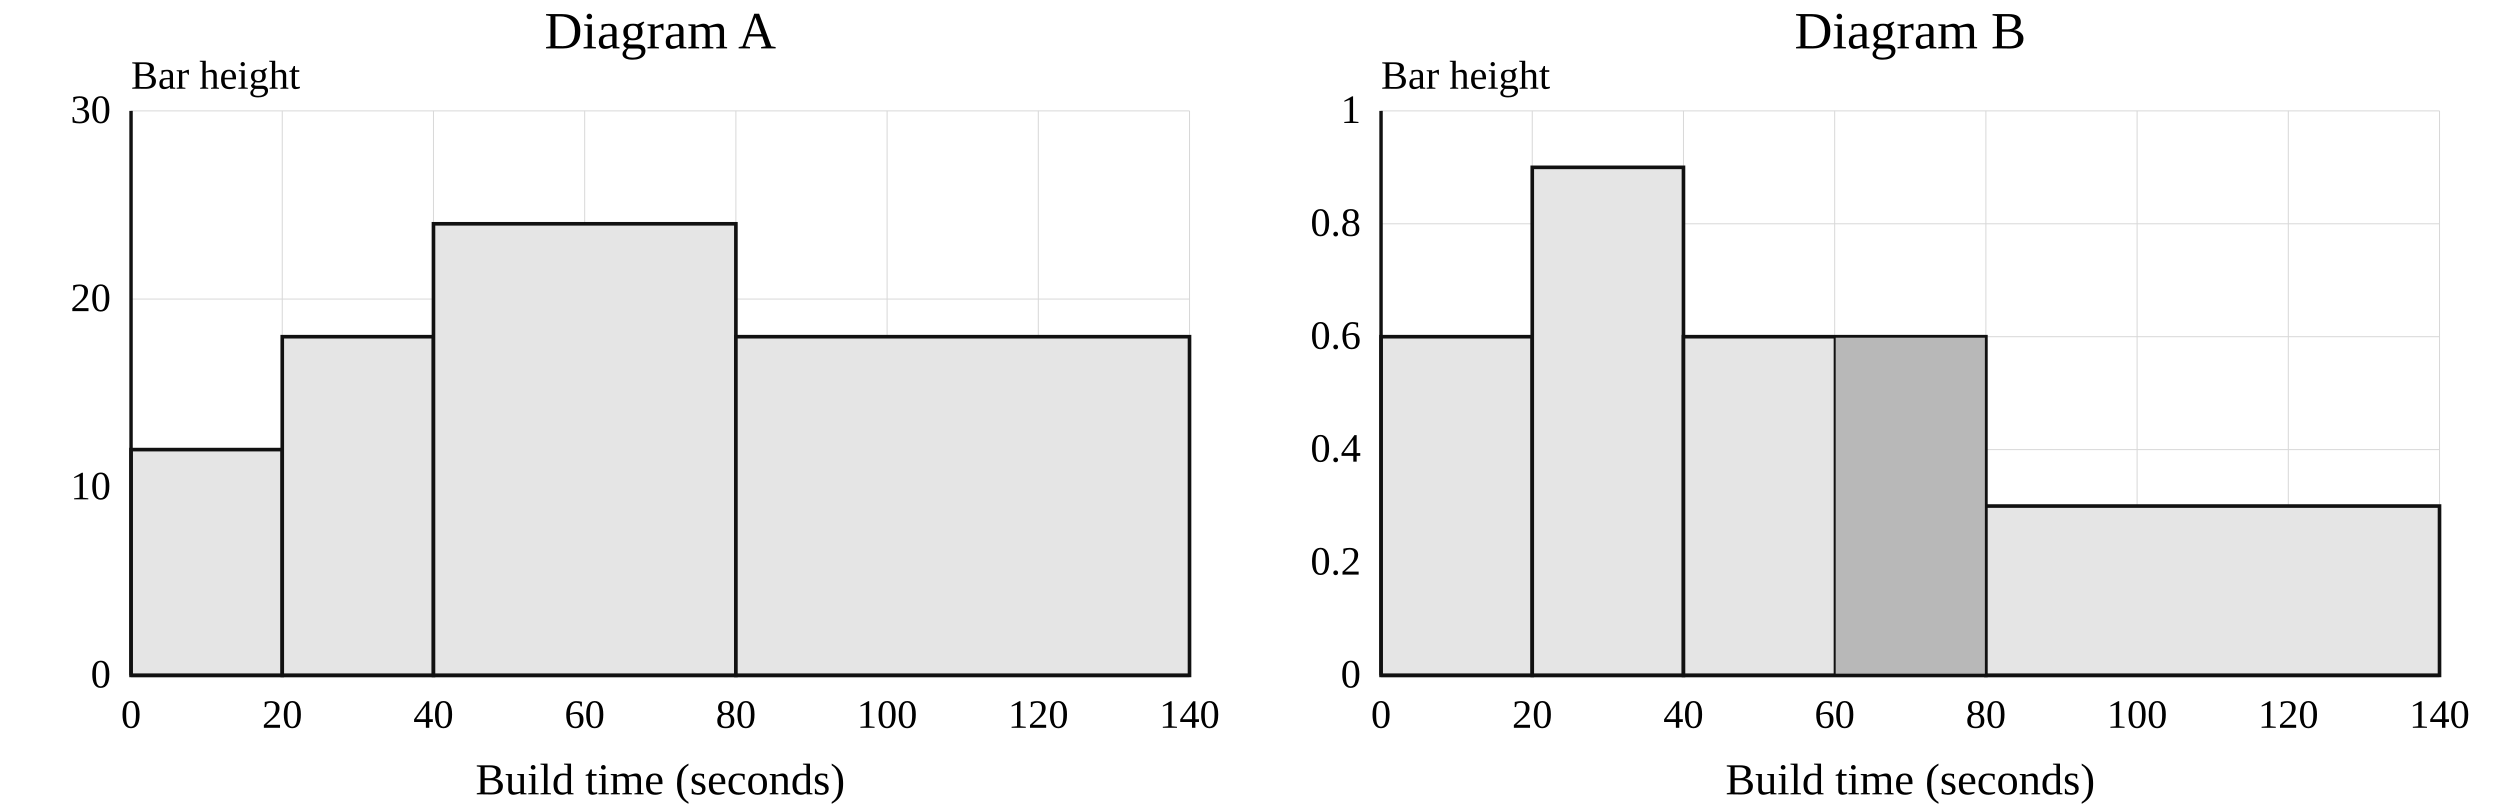
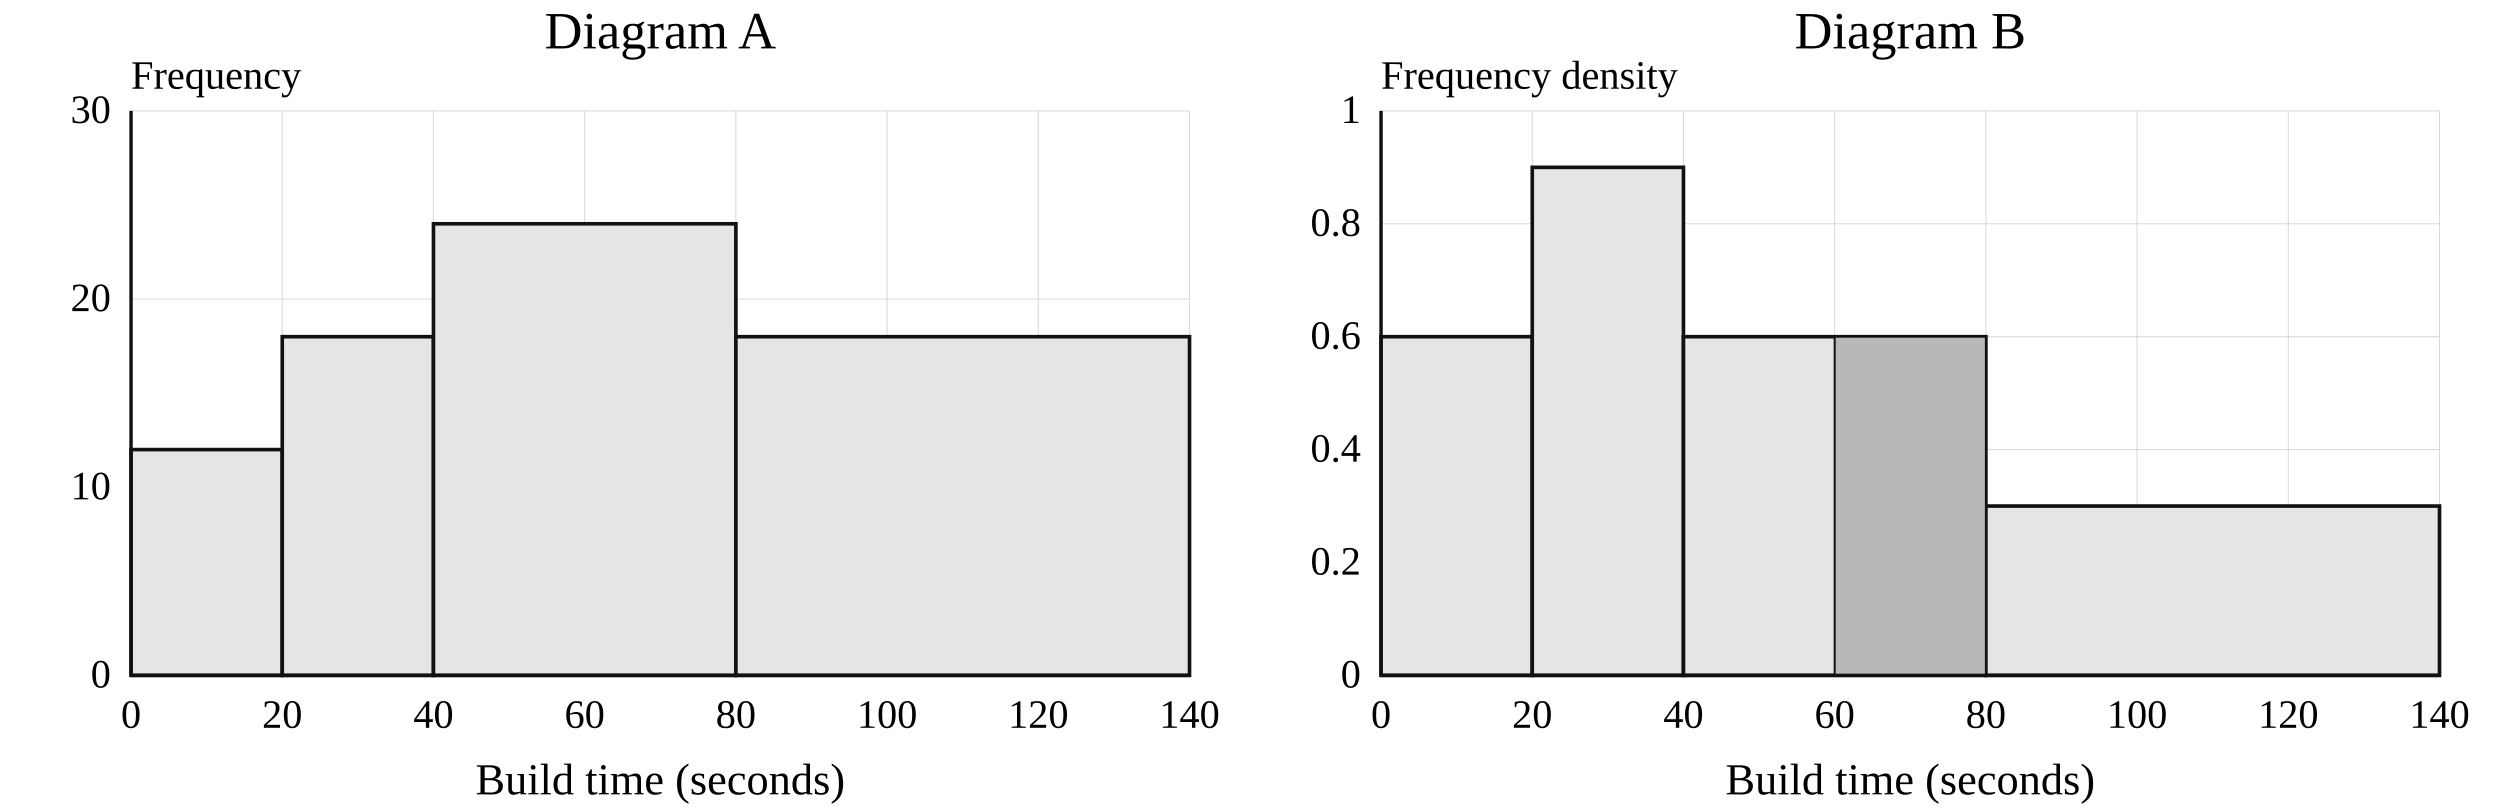
<svg xmlns="http://www.w3.org/2000/svg" width="1240" height="400" viewBox="0 0 1240 400">
  <line x1="65.0" y1="335.0" x2="65.0" y2="55.0" stroke="#d8d8d8" stroke-width="0.5" />
  <text x="65.0" y="361" font-family="Liberation Serif, Times New Roman, serif" font-size="20" text-anchor="middle">0</text>
  <line x1="140.0" y1="335.0" x2="140.0" y2="55.0" stroke="#d8d8d8" stroke-width="0.5" />
  <text x="140.0" y="361" font-family="Liberation Serif, Times New Roman, serif" font-size="20" text-anchor="middle">20</text>
  <line x1="215.0" y1="335.0" x2="215.0" y2="55.0" stroke="#d8d8d8" stroke-width="0.5" />
  <text x="215.0" y="361" font-family="Liberation Serif, Times New Roman, serif" font-size="20" text-anchor="middle">40</text>
  <line x1="290.0" y1="335.0" x2="290.0" y2="55.0" stroke="#d8d8d8" stroke-width="0.5" />
  <text x="290.0" y="361" font-family="Liberation Serif, Times New Roman, serif" font-size="20" text-anchor="middle">60</text>
  <line x1="365.0" y1="335.0" x2="365.0" y2="55.0" stroke="#d8d8d8" stroke-width="0.5" />
  <text x="365.0" y="361" font-family="Liberation Serif, Times New Roman, serif" font-size="20" text-anchor="middle">80</text>
  <line x1="440.0" y1="335.0" x2="440.0" y2="55.0" stroke="#d8d8d8" stroke-width="0.5" />
  <text x="440.0" y="361" font-family="Liberation Serif, Times New Roman, serif" font-size="20" text-anchor="middle">100</text>
  <line x1="515.0" y1="335.0" x2="515.0" y2="55.0" stroke="#d8d8d8" stroke-width="0.5" />
  <text x="515.0" y="361" font-family="Liberation Serif, Times New Roman, serif" font-size="20" text-anchor="middle">120</text>
  <line x1="590.0" y1="335.0" x2="590.0" y2="55.0" stroke="#d8d8d8" stroke-width="0.5" />
  <text x="590.0" y="361" font-family="Liberation Serif, Times New Roman, serif" font-size="20" text-anchor="middle">140</text>
  <line x1="65.0" y1="335.0" x2="590.0" y2="335.0" stroke="#d8d8d8" stroke-width="0.5" />
  <text x="55" y="341.0" font-family="Liberation Serif, Times New Roman, serif" font-size="20" text-anchor="end">0</text>
  <line x1="65.0" y1="241.667" x2="590.0" y2="241.667" stroke="#d8d8d8" stroke-width="0.5" />
  <text x="55" y="247.667" font-family="Liberation Serif, Times New Roman, serif" font-size="20" text-anchor="end">10</text>
  <line x1="65.0" y1="148.333" x2="590.0" y2="148.333" stroke="#d8d8d8" stroke-width="0.5" />
  <text x="55" y="154.333" font-family="Liberation Serif, Times New Roman, serif" font-size="20" text-anchor="end">20</text>
  <line x1="65.0" y1="55.0" x2="590.0" y2="55.0" stroke="#d8d8d8" stroke-width="0.5" />
  <text x="55" y="61.0" font-family="Liberation Serif, Times New Roman, serif" font-size="20" text-anchor="end">30</text>
  <polygon points="65.0,335.0 140.0,335.0 140.0,223.0 65.0,223.0" fill="#e5e5e5" stroke="#111" stroke-width="1.8" />
  <polygon points="140.0,335.0 215.0,335.0 215.0,167.0 140.0,167.0" fill="#e5e5e5" stroke="#111" stroke-width="1.8" />
  <polygon points="215.0,335.0 365.0,335.0 365.0,111.0 215.0,111.0" fill="#e5e5e5" stroke="#111" stroke-width="1.8" />
  <polygon points="365.0,335.0 590.0,335.0 590.0,167.0 365.0,167.0" fill="#e5e5e5" stroke="#111" stroke-width="1.8" />
  <line x1="65.0" y1="335.0" x2="590.0" y2="335.0" stroke="#111" stroke-width="1.7" />
  <line x1="65.0" y1="335.0" x2="65.0" y2="55.0" stroke="#111" stroke-width="1.7" />
  <text x="327.5" y="24" font-family="Liberation Serif, Times New Roman, serif" font-size="26" text-anchor="middle">Diagram A</text>
-   <text x="65" y="44" font-family="Liberation Serif, Times New Roman, serif" font-size="20" text-anchor="start">Bar height</text>
+   <text x="65" y="44" font-family="Liberation Serif, Times New Roman, serif" font-size="20" text-anchor="start">Frequency</text>
  <text x="327.5" y="394" font-family="Liberation Serif, Times New Roman, serif" font-size="22" text-anchor="middle">Build time (seconds)</text>
  <line x1="685.0" y1="335.0" x2="685.0" y2="55.0" stroke="#d8d8d8" stroke-width="0.5" />
  <text x="685.0" y="361" font-family="Liberation Serif, Times New Roman, serif" font-size="20" text-anchor="middle">0</text>
  <line x1="760.0" y1="335.0" x2="760.0" y2="55.0" stroke="#d8d8d8" stroke-width="0.5" />
  <text x="760.0" y="361" font-family="Liberation Serif, Times New Roman, serif" font-size="20" text-anchor="middle">20</text>
  <line x1="835.0" y1="335.0" x2="835.0" y2="55.0" stroke="#d8d8d8" stroke-width="0.5" />
  <text x="835.0" y="361" font-family="Liberation Serif, Times New Roman, serif" font-size="20" text-anchor="middle">40</text>
  <line x1="910.0" y1="335.0" x2="910.0" y2="55.0" stroke="#d8d8d8" stroke-width="0.5" />
  <text x="910.0" y="361" font-family="Liberation Serif, Times New Roman, serif" font-size="20" text-anchor="middle">60</text>
  <line x1="985.0" y1="335.0" x2="985.0" y2="55.0" stroke="#d8d8d8" stroke-width="0.5" />
  <text x="985.0" y="361" font-family="Liberation Serif, Times New Roman, serif" font-size="20" text-anchor="middle">80</text>
  <line x1="1060.0" y1="335.0" x2="1060.0" y2="55.0" stroke="#d8d8d8" stroke-width="0.5" />
  <text x="1060.0" y="361" font-family="Liberation Serif, Times New Roman, serif" font-size="20" text-anchor="middle">100</text>
  <line x1="1135.0" y1="335.0" x2="1135.0" y2="55.0" stroke="#d8d8d8" stroke-width="0.5" />
  <text x="1135.0" y="361" font-family="Liberation Serif, Times New Roman, serif" font-size="20" text-anchor="middle">120</text>
  <line x1="1210.0" y1="335.0" x2="1210.0" y2="55.0" stroke="#d8d8d8" stroke-width="0.5" />
  <text x="1210.0" y="361" font-family="Liberation Serif, Times New Roman, serif" font-size="20" text-anchor="middle">140</text>
  <line x1="685.0" y1="335.0" x2="1210.0" y2="335.0" stroke="#d8d8d8" stroke-width="0.5" />
  <text x="675" y="341.0" font-family="Liberation Serif, Times New Roman, serif" font-size="20" text-anchor="end">0</text>
  <line x1="685.0" y1="279.0" x2="1210.0" y2="279.0" stroke="#d8d8d8" stroke-width="0.5" />
  <text x="675" y="285.0" font-family="Liberation Serif, Times New Roman, serif" font-size="20" text-anchor="end">0.2</text>
  <line x1="685.0" y1="223.0" x2="1210.0" y2="223.0" stroke="#d8d8d8" stroke-width="0.5" />
  <text x="675" y="229.0" font-family="Liberation Serif, Times New Roman, serif" font-size="20" text-anchor="end">0.4</text>
  <line x1="685.0" y1="167.0" x2="1210.0" y2="167.0" stroke="#d8d8d8" stroke-width="0.5" />
  <text x="675" y="173.0" font-family="Liberation Serif, Times New Roman, serif" font-size="20" text-anchor="end">0.6</text>
  <line x1="685.0" y1="111.0" x2="1210.0" y2="111.0" stroke="#d8d8d8" stroke-width="0.5" />
  <text x="675" y="117.0" font-family="Liberation Serif, Times New Roman, serif" font-size="20" text-anchor="end">0.8</text>
  <line x1="685.0" y1="55.0" x2="1210.0" y2="55.0" stroke="#d8d8d8" stroke-width="0.5" />
  <text x="675" y="61.0" font-family="Liberation Serif, Times New Roman, serif" font-size="20" text-anchor="end">1</text>
  <polygon points="685.0,335.0 760.0,335.0 760.0,167.0 685.0,167.0" fill="#e5e5e5" stroke="#111" stroke-width="1.8" />
  <polygon points="760.0,335.0 835.0,335.0 835.0,83.0 760.0,83.0" fill="#e5e5e5" stroke="#111" stroke-width="1.8" />
  <polygon points="835.0,335.0 985.0,335.0 985.0,167.0 835.0,167.0" fill="#e5e5e5" stroke="#111" stroke-width="1.8" />
  <polygon points="985.0,335.0 1210.0,335.0 1210.0,251.0 985.0,251.0" fill="#e5e5e5" stroke="#111" stroke-width="1.8" />
  <polygon points="910.0,335.0 985.0,335.0 985.0,167.0 910.0,167.0" fill="#b8b8b8" stroke="#111" stroke-width="1" />
  <line x1="685.0" y1="335.0" x2="1210.0" y2="335.0" stroke="#111" stroke-width="1.7" />
  <line x1="685.0" y1="335.0" x2="685.0" y2="55.0" stroke="#111" stroke-width="1.7" />
  <text x="947.5" y="24" font-family="Liberation Serif, Times New Roman, serif" font-size="26" text-anchor="middle">Diagram B</text>
-   <text x="685" y="44" font-family="Liberation Serif, Times New Roman, serif" font-size="20" text-anchor="start">Bar height</text>
+   <text x="685" y="44" font-family="Liberation Serif, Times New Roman, serif" font-size="20" text-anchor="start">Frequency density</text>
  <text x="947.5" y="394" font-family="Liberation Serif, Times New Roman, serif" font-size="22" text-anchor="middle">Build time (seconds)</text>
</svg>
